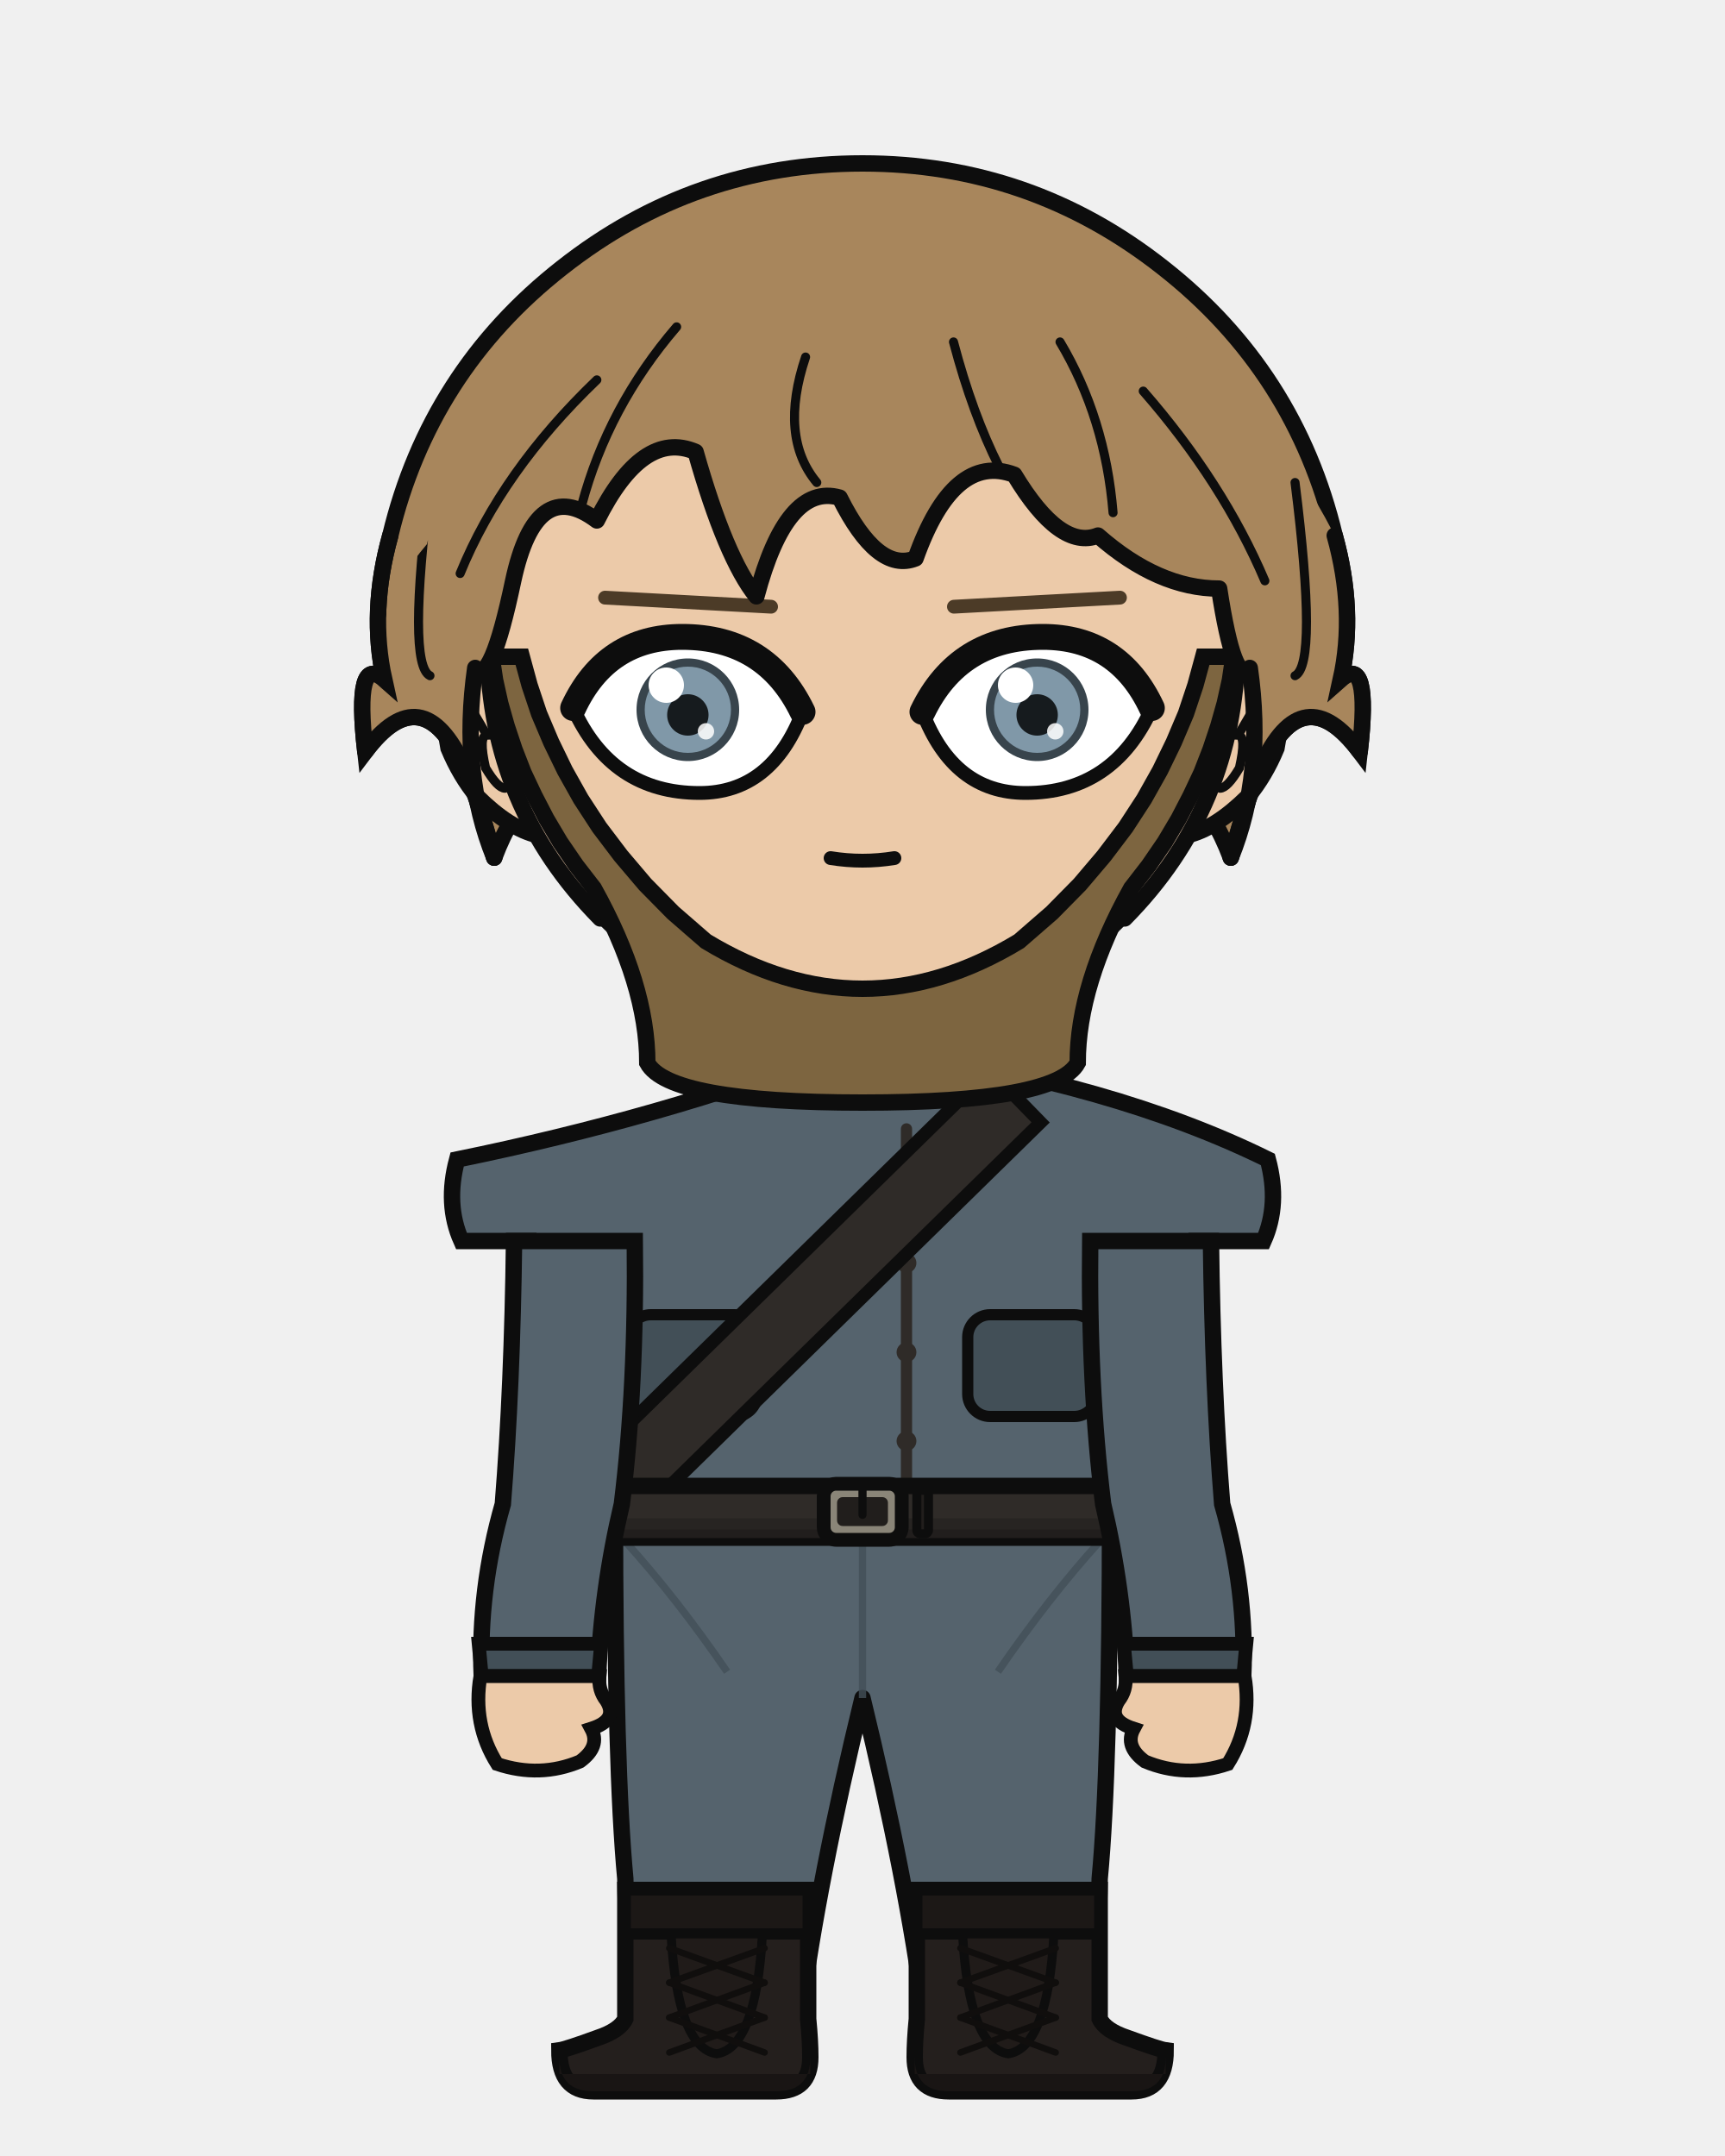
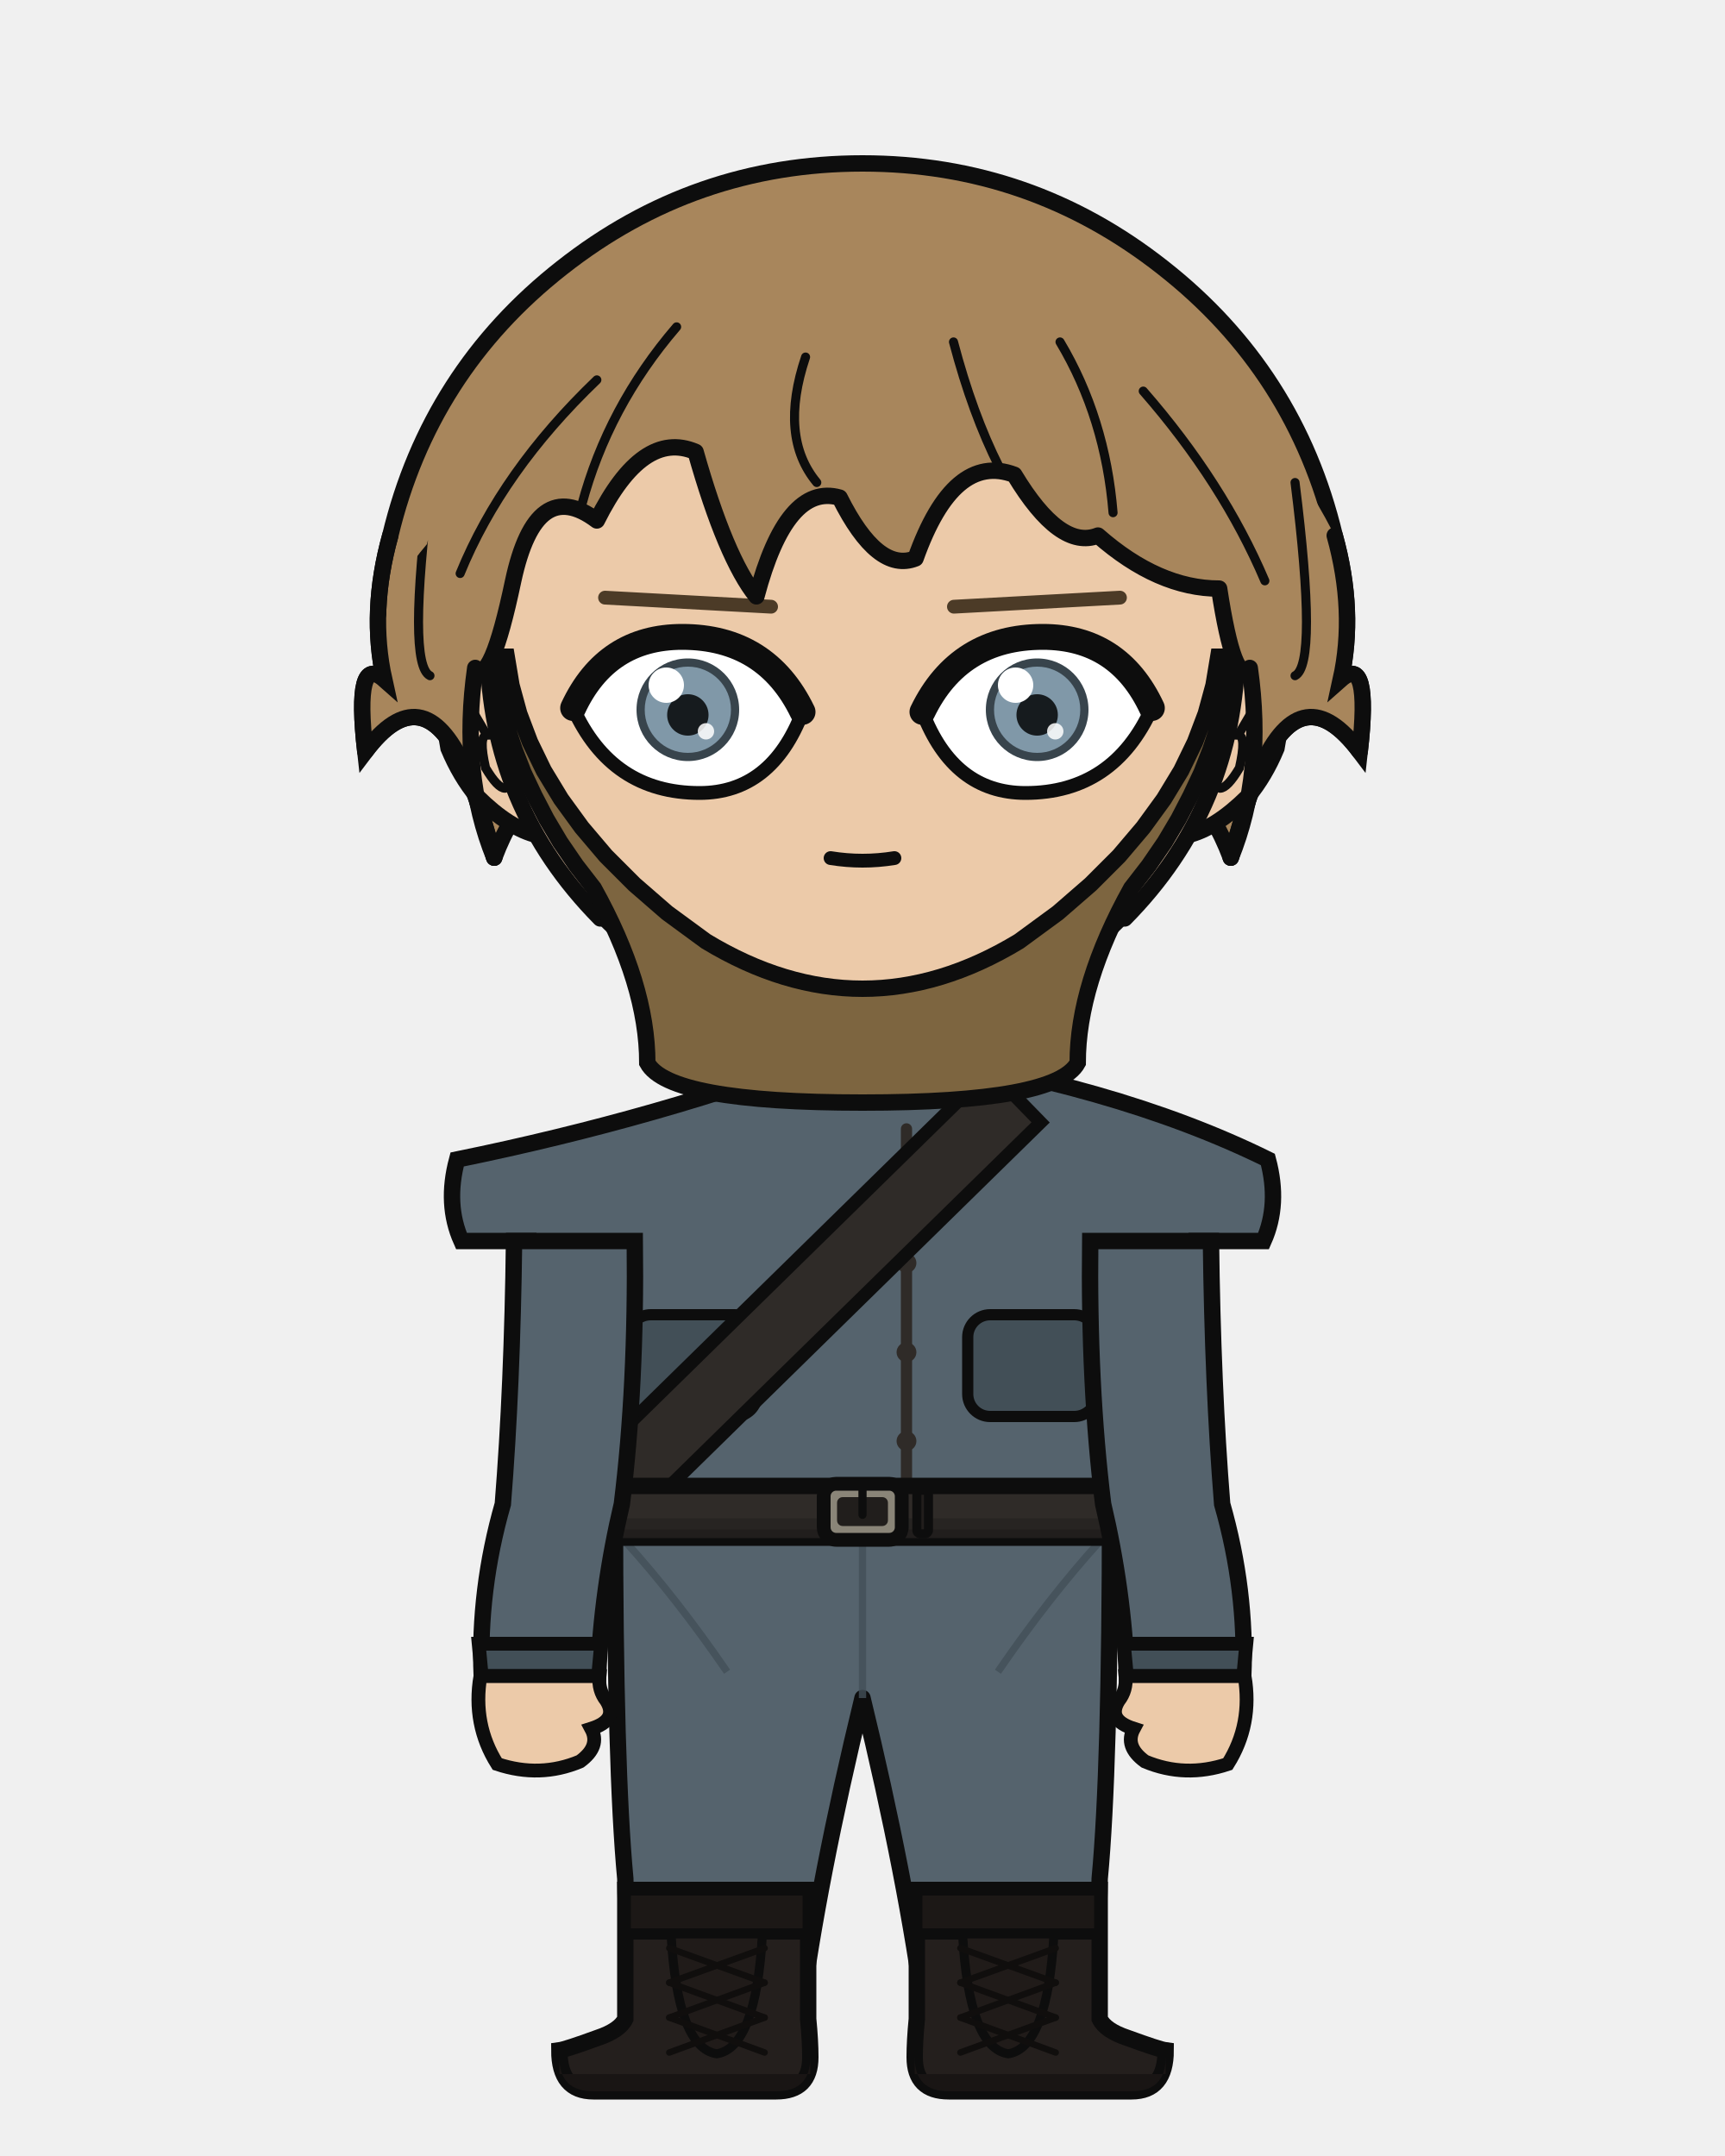
<svg xmlns="http://www.w3.org/2000/svg" width="400" height="500" viewBox="0 0 400 500">
  <defs>
    <clipPath id="hair-front">
      <path d="M 114.6 198.9 Q 106.7 179.5 110.2 154.9 Q 113.8 159.4 119.0 134.7 Q 124.3 110.1 138.4 120.7 Q 149.0 99.5 161.3 104.8 Q 168.3 129.5 175.4 138.3 Q 182.4 111.9 194.7 115.4 Q 203.5 133.0 212.3 129.5 Q 221.1 104.8 235.2 110.1 Q 245.8 127.7 254.6 124.2 Q 268.6 136.5 282.7 136.5 Q 286.2 159.4 289.8 154.9 Q 293.3 179.5 285.4 198.9 Q 289.8 183.1 292.4 177.8 Q 302.1 156.7 315.3 174.3 Q 317.9 151.4 310.9 157.6 Q 314.4 141.8 309.5 124.2 Q 292.5 91.3 264.3 69.0 Q 236.0 46.7 200.0 46.7 Q 164.0 46.7 135.7 69.0 Q 107.5 91.3 99.0 126.2 Q 85.6 141.8 89.1 157.6 Q 82.1 151.4 84.7 174.3 Q 97.9 156.7 107.6 177.8 Q 110.2 183.1 114.6 198.9 Z" />
    </clipPath>
  </defs>
  <path d="M 90.5 124.2 Q 99.6 86.2 130.3 62.1 Q 161.0 37.9 200.0 37.9 Q 239.0 37.9 269.7 62.1 Q 300.4 86.2 309.5 124.2 Q 314.4 141.8 310.9 157.6 Q 317.9 151.4 315.3 174.3 Q 302.1 156.7 292.4 177.8 Q 289.8 183.1 285.4 198.9 Q 277.4 177.8 268.6 190.1 Q 259.8 195.4 247.5 220.0 Q 226.4 195.4 200.0 200.7 Q 173.6 195.4 152.5 220.0 Q 140.2 195.4 131.4 190.1 Q 122.6 177.8 114.6 198.9 Q 110.2 183.1 107.6 177.8 Q 97.9 156.7 84.7 174.3 Q 82.1 151.4 89.1 157.6 Q 85.6 141.8 90.5 124.2 Z" fill="#a8865c" />
  <path d="M 90.5 124.2 Q 99.6 86.2 130.3 62.1 Q 161.0 37.9 200.0 37.9 Q 239.0 37.9 269.7 62.1 Q 300.4 86.2 309.5 124.2 Q 314.4 141.8 310.9 157.6 Q 317.9 151.4 315.3 174.3 Q 302.1 156.7 292.4 177.8 Q 289.8 183.1 285.4 198.9 Q 277.4 177.8 268.6 190.1 Q 259.8 195.4 247.5 220.0 Q 226.4 195.4 200.0 200.7 Q 173.6 195.4 152.5 220.0 Q 140.2 195.4 131.4 190.1 Q 122.6 177.8 114.6 198.9 Q 110.2 183.1 107.6 177.8 Q 97.9 156.7 84.7 174.3 Q 82.1 151.4 89.1 157.6 Q 85.6 141.8 90.5 124.2 Z" fill="none" stroke="#0d0d0d" stroke-width="3.8" stroke-linecap="round" stroke-linejoin="round" />
  <rect x="179.8" y="225.4" width="40.3" height="40.5" rx="14.1" fill="#eccaa9" />
  <line x1="179.8" y1="225.4" x2="179.8" y2="265.9" stroke="#0d0d0d" stroke-width="3.8" />
  <line x1="220.2" y1="225.4" x2="220.2" y2="265.9" stroke="#0d0d0d" stroke-width="3.8" />
  <path d="M 142.6 350.6 L 257.4 350.6 Q 257.4 410.2 255.0 435.7 Q 254.9 447.1 253.1 468.2 L 214.5 468.2 Q 210.2 435.7 200.0 393.8 Q 189.8 435.7 185.5 468.2 L 146.9 468.2 Q 145.1 447.1 145.0 435.7 Q 142.6 410.2 142.6 350.6 Z" fill="#55636d" stroke="#0d0d0d" stroke-width="3.8" stroke-linejoin="round" />
  <line x1="200.0" y1="355.8" x2="200.0" y2="393.8" stroke="#424f57" stroke-width="1.7" opacity="0.8" />
  <path d="M 145.0 357.5 Q 156.8 370.5 168.6 387.7" fill="none" stroke="#424f57" stroke-width="1.7" opacity="0.8" />
  <path d="M 255.0 357.5 Q 243.2 370.5 231.4 387.7" fill="none" stroke="#424f57" stroke-width="1.7" opacity="0.8" />
  <path d="M 187.4 438.3 L 187.4 468.2 Q 187.9 473.3 187.9 477.1 Q 187.9 485.0 180.0 485.0 L 137.6 485.0 Q 129.7 485.0 129.7 475.5 Q 131.2 475.3 138.6 472.6 Q 143.7 470.9 145.0 468.2 L 145.0 438.3 Z" fill="#241f1d" stroke="#0d0d0d" stroke-width="3.8" />
  <path d="M 187.9 481.0 L 129.7 481.0 L 129.7 477.1 Q 129.7 485.0 137.6 485.0 L 180.0 485.0 Q 187.9 485.0 187.9 477.1 Z" fill="#191514" />
  <rect x="145.0" y="438.3" width="42.4" height="10.2" fill="#1c1816" stroke="#0d0d0d" stroke-width="2.6" />
  <path d="M 155.6 448.5 L 176.8 448.5 Q 175.3 474.9 166.2 476.3 Q 157.1 474.9 155.6 448.5 Z" fill="#201b19" stroke="#0d0d0d" stroke-width="2.1" />
  <line x1="177.3" y1="451.8" x2="155.2" y2="459.8" stroke="#100e0d" stroke-width="1.5" stroke-linecap="round" />
  <line x1="155.2" y1="451.8" x2="177.3" y2="459.8" stroke="#100e0d" stroke-width="1.5" stroke-linecap="round" />
  <line x1="177.3" y1="459.8" x2="155.2" y2="467.9" stroke="#100e0d" stroke-width="1.5" stroke-linecap="round" />
  <line x1="155.2" y1="459.8" x2="177.3" y2="467.9" stroke="#100e0d" stroke-width="1.5" stroke-linecap="round" />
  <line x1="177.3" y1="467.9" x2="155.2" y2="476.0" stroke="#100e0d" stroke-width="1.5" stroke-linecap="round" />
  <line x1="155.2" y1="467.9" x2="177.3" y2="476.0" stroke="#100e0d" stroke-width="1.5" stroke-linecap="round" />
  <path d="M 212.6 438.3 L 212.6 468.2 Q 212.1 473.3 212.1 477.1 Q 212.1 485.0 220.0 485.0 L 262.4 485.0 Q 270.3 485.0 270.3 475.5 Q 268.8 475.3 261.4 472.6 Q 256.3 470.9 255.0 468.2 L 255.0 438.3 Z" fill="#241f1d" stroke="#0d0d0d" stroke-width="3.8" />
  <path d="M 212.1 481.0 L 270.3 481.0 L 270.3 477.1 Q 270.3 485.0 262.4 485.0 L 220.0 485.0 Q 212.1 485.0 212.1 477.1 Z" fill="#191514" />
  <rect x="212.6" y="438.3" width="42.4" height="10.2" fill="#1c1816" stroke="#0d0d0d" stroke-width="2.6" />
  <path d="M 223.2 448.5 L 244.4 448.5 Q 242.9 474.9 233.8 476.3 Q 224.7 474.9 223.2 448.5 Z" fill="#201b19" stroke="#0d0d0d" stroke-width="2.1" />
  <line x1="244.8" y1="451.8" x2="222.7" y2="459.8" stroke="#100e0d" stroke-width="1.5" stroke-linecap="round" />
  <line x1="222.7" y1="451.8" x2="244.8" y2="459.8" stroke="#100e0d" stroke-width="1.5" stroke-linecap="round" />
  <line x1="244.8" y1="459.8" x2="222.7" y2="467.9" stroke="#100e0d" stroke-width="1.5" stroke-linecap="round" />
  <line x1="222.7" y1="459.8" x2="244.8" y2="467.9" stroke="#100e0d" stroke-width="1.5" stroke-linecap="round" />
  <line x1="244.8" y1="467.9" x2="222.7" y2="476.0" stroke="#100e0d" stroke-width="1.5" stroke-linecap="round" />
  <line x1="222.7" y1="467.9" x2="244.8" y2="476.0" stroke="#100e0d" stroke-width="1.5" stroke-linecap="round" />
  <path d="M 194.4 243.7 Q 153.0 259.3 106.0 268.9 Q 103.2 279.3 107.0 287.8 L 122.5 287.8 Q 122.5 321.4 121.3 348.8 Q 120.5 349.8 120.5 350.6 L 279.5 350.6 Q 279.5 349.8 278.7 348.8 Q 277.5 321.4 277.5 287.8 L 293.0 287.8 Q 296.8 279.3 294.0 268.9 Q 258.3 251.3 205.6 243.7 L 200.0 249.4 Z" fill="#55636d" stroke="#0d0d0d" stroke-width="3.8" />
  <path d="M 210.2 261.8 L 210.2 344.6" fill="none" stroke="#2f2b28" stroke-width="2.6" stroke-linecap="round" />
  <circle cx="210.2" cy="272.2" r="2.3" fill="#2f2b28" />
  <circle cx="210.2" cy="292.9" r="2.3" fill="#2f2b28" />
  <circle cx="210.2" cy="313.6" r="2.3" fill="#2f2b28" />
  <circle cx="210.2" cy="334.2" r="2.3" fill="#2f2b28" />
  <rect x="145.7" y="304.9" width="29.9" height="23.6" rx="5.2" fill="#424f57" stroke="#0d0d0d" stroke-width="2.6" />
  <rect x="224.4" y="304.9" width="29.9" height="23.6" rx="5.2" fill="#424f57" stroke="#0d0d0d" stroke-width="2.6" />
  <path d="M 229.5 248.2 L 137.4 338.5 L 149.2 350.6 L 241.3 260.3 Z" fill="#2f2b28" stroke="#0d0d0d" stroke-width="3.0" />
  <rect x="118.9" y="344.6" width="162.2" height="12.0" rx="2.2" fill="#2f2b28" stroke="#0d0d0d" stroke-width="3.8" />
  <rect x="118.9" y="352.1" width="162.2" height="4.6" rx="2.2" fill="#262220" opacity="0.8" />
  <rect x="191.0" y="344.1" width="18.1" height="13.0" rx="2.9" fill="#8a8578" stroke="#0d0d0d" stroke-width="3.2" />
  <rect x="194.1" y="347.2" width="11.8" height="6.7" rx="1.3" fill="#211e1c" />
  <line x1="200.0" y1="344.1" x2="200.0" y2="351.3" stroke="#0d0d0d" stroke-width="1.9" stroke-linecap="round" />
  <rect x="212.6" y="345.6" width="2.7" height="10.1" rx="0.8" fill="#211e1c" stroke="#0d0d0d" stroke-width="2.1" />
  <path d="M 147.2 287.8 L 119.2 287.8 Q 118.8 321.4 116.6 348.8 Q 110.9 368.7 111.7 388.7 L 138.7 388.7 Q 139.5 368.7 144.2 348.8 Q 147.6 321.4 147.2 287.8 Z" fill="#55636d" stroke="#0d0d0d" stroke-width="3.8" />
  <path d="M 111.0 381.2 L 139.4 381.2 L 138.7 388.7 L 111.7 388.7 Z" fill="#424f57" stroke="#0d0d0d" stroke-width="3.2" />
  <path d="M 111.4 388.7 Q 109.5 399.9 115.3 409.1 Q 125.2 412.4 134.5 408.5 Q 139.3 405.0 137.1 400.9 Q 143.4 398.9 140.6 394.4 Q 138.7 392.0 139.0 388.7 Z" fill="#eccaa9" stroke="#0d0d0d" stroke-width="3.2" />
  <path d="M 252.8 287.8 L 280.8 287.8 Q 281.2 321.4 283.4 348.8 Q 289.1 368.7 288.3 388.7 L 261.3 388.7 Q 260.5 368.7 255.8 348.8 Q 252.4 321.4 252.8 287.8 Z" fill="#55636d" stroke="#0d0d0d" stroke-width="3.8" />
  <path d="M 260.6 381.2 L 289.0 381.2 L 288.3 388.7 L 261.3 388.7 Z" fill="#424f57" stroke="#0d0d0d" stroke-width="3.2" />
  <path d="M 288.6 388.7 Q 290.5 399.9 284.7 409.1 Q 274.8 412.4 265.5 408.5 Q 260.7 405.0 262.9 400.9 Q 256.6 398.9 259.4 394.4 Q 261.3 392.0 261.0 388.7 Z" fill="#eccaa9" stroke="#0d0d0d" stroke-width="3.2" />
  <path d="M 165.7 215.5 L 234.3 215.5 L 229.5 250.8 L 170.5 250.8 Z" fill="#55636d" stroke="#0d0d0d" stroke-width="3.8" />
  <path d="M 200.0 215.5 L 200.0 234.9" fill="none" stroke="#0d0d0d" stroke-width="2.6" />
  <path d="M 113.1 153.2 Q 108.1 153.5 104.9 158.7 Q 102.2 164.3 104.0 173.5 Q 106.7 180.0 110.7 184.8 Q 118.2 192.2 124.7 193.7 Z" fill="#eccaa9" />
  <path d="M 113.1 153.2 Q 108.1 153.5 104.9 158.7 Q 102.2 164.3 104.0 173.5 Q 106.7 180.0 110.7 184.8 Q 118.2 192.2 124.7 193.7" fill="none" stroke="#0d0d0d" stroke-width="3.8" stroke-linecap="round" />
  <path d="M 106.6 169.6 Q 105.6 165.1 106.4 163.5 Q 107.3 162.5 108.9 163.7 Q 110.8 166.9 112.9 170.5 Q 110.9 170.6 112.6 178.1 Q 115.4 182.8 117.1 182.8" fill="none" stroke="#0d0d0d" stroke-width="2.1" stroke-linecap="round" />
  <path d="M 286.9 153.2 Q 291.9 153.5 295.1 158.7 Q 297.8 164.3 296.0 173.5 Q 293.3 180.0 289.3 184.8 Q 281.8 192.2 275.3 193.7 Z" fill="#eccaa9" />
  <path d="M 286.9 153.2 Q 291.9 153.5 295.1 158.7 Q 297.8 164.3 296.0 173.5 Q 293.3 180.0 289.3 184.8 Q 281.8 192.2 275.3 193.7" fill="none" stroke="#0d0d0d" stroke-width="3.8" stroke-linecap="round" />
  <path d="M 293.4 169.6 Q 294.4 165.1 293.6 163.5 Q 292.7 162.5 291.1 163.7 Q 289.2 166.9 287.1 170.5 Q 289.1 170.6 287.4 178.1 Q 284.6 182.8 282.9 182.8" fill="none" stroke="#0d0d0d" stroke-width="2.1" stroke-linecap="round" />
  <path d="M 200.0 62.6 Q 236.1 62.6 261.6 88.3 Q 287.1 114.1 286.9 150.6 Q 286.4 187.1 260.8 213.0 Q 235.4 239.0 200.0 239.0 Q 164.6 239.0 139.2 213.0 Q 113.6 187.1 113.1 150.6 Q 112.9 114.1 138.4 88.3 Q 163.9 62.6 200.0 62.6 Z" fill="#eccaa9" />
  <path d="M 139.2 213.0 Q 113.6 187.1 113.1 150.6 Q 112.9 114.1 138.4 88.3 Q 163.9 62.6 200.0 62.6 Q 236.1 62.6 261.6 88.3 Q 287.1 114.1 286.9 150.6 Q 286.4 187.1 260.8 213.0" fill="none" stroke="#0d0d0d" stroke-width="3.8" stroke-linecap="round" />
  <path d="M 260.8 213.0 Q 235.4 239.0 200.0 239.0 Q 164.6 239.0 139.2 213.0" fill="none" stroke="#0d0d0d" stroke-width="2.3" stroke-linecap="round" />
  <line x1="178.8" y1="140.7" x2="140.3" y2="138.6" stroke="#4c3b27" stroke-width="3.2" stroke-linecap="round" />
  <defs>
    <clipPath id="eye-l">
      <path d="M 186.1 165.1 Q 177.7 147.7 158.2 147.7 Q 140.6 147.7 132.9 164.2 Q 141.8 183.9 162.2 183.9 Q 178.9 183.9 186.1 165.1 Z" />
    </clipPath>
  </defs>
  <path d="M 186.1 165.1 Q 177.7 147.7 158.2 147.7 Q 140.6 147.7 132.9 164.2 Q 141.8 183.9 162.2 183.9 Q 178.9 183.9 186.1 165.1 Z" fill="white" stroke="#0d0d0d" stroke-width="3.2" />
  <g clip-path="url(#eye-l)">
    <circle cx="159.5" cy="164.6" r="11.9" fill="#38444c" />
    <circle cx="159.5" cy="164.6" r="10.0" fill="#8098a8" />
    <circle cx="159.5" cy="165.8" r="4.8" fill="#161b1e" />
    <circle cx="154.5" cy="158.9" r="4.1" fill="white" />
    <circle cx="163.7" cy="169.6" r="1.9" fill="white" opacity="0.85" />
  </g>
  <path d="M 186.1 165.1 Q 177.7 147.7 158.2 147.7 Q 140.6 147.7 132.9 164.2" fill="none" stroke="#0d0d0d" stroke-width="6.0" stroke-linecap="round" />
  <line x1="221.2" y1="140.7" x2="259.7" y2="138.6" stroke="#4c3b27" stroke-width="3.2" stroke-linecap="round" />
  <defs>
    <clipPath id="eye-r">
      <path d="M 213.9 165.1 Q 222.3 147.7 241.8 147.7 Q 259.4 147.7 267.1 164.2 Q 258.2 183.9 237.8 183.9 Q 221.1 183.9 213.9 165.1 Z" />
    </clipPath>
  </defs>
  <path d="M 213.9 165.1 Q 222.3 147.7 241.8 147.7 Q 259.4 147.7 267.1 164.2 Q 258.2 183.9 237.8 183.9 Q 221.1 183.9 213.9 165.1 Z" fill="white" stroke="#0d0d0d" stroke-width="3.2" />
  <g clip-path="url(#eye-r)">
    <circle cx="240.5" cy="164.6" r="11.9" fill="#38444c" />
    <circle cx="240.5" cy="164.6" r="10.0" fill="#8098a8" />
    <circle cx="240.5" cy="165.8" r="4.8" fill="#161b1e" />
    <circle cx="235.5" cy="158.9" r="4.1" fill="white" />
    <circle cx="244.7" cy="169.6" r="1.9" fill="white" opacity="0.85" />
  </g>
  <path d="M 213.9 165.1 Q 222.3 147.7 241.8 147.7 Q 259.4 147.7 267.1 164.2" fill="none" stroke="#0d0d0d" stroke-width="6.0" stroke-linecap="round" />
  <path d="M 192.6 199.0 Q 200.0 200.2 207.4 199.0" fill="none" stroke="#0d0d0d" stroke-width="3.2" stroke-linecap="round" />
-   <path d="M 114.0 152.3 L 114.8 157.7 L 116.0 163.1 L 117.5 168.4 L 119.3 173.8 L 121.4 179.2 L 123.9 184.5 L 126.7 189.9 L 129.9 195.3 L 133.6 200.7 L 137.7 206.0 Q 150.1 228.3 150.1 246.5 Q 155.1 255.7 200.0 255.7 Q 244.9 255.7 249.9 246.5 Q 249.9 228.3 262.3 206.0 L 266.4 200.7 L 270.1 195.3 L 273.3 189.9 L 276.1 184.5 L 278.6 179.2 L 280.7 173.8 L 282.5 168.4 L 284.0 163.1 L 285.2 157.7 L 286.0 152.3 L 279.0 152.3 L 277.2 158.9 L 275.0 165.5 L 272.2 172.1 L 269.0 178.7 L 265.3 185.3 L 261.0 191.9 L 256.0 198.5 L 250.4 205.1 L 243.9 211.7 L 236.3 218.3 Q 200.0 240.3 163.7 218.3 L 156.1 211.7 L 149.6 205.1 L 144.0 198.5 L 139.0 191.9 L 134.7 185.3 L 131.0 178.7 L 127.8 172.1 L 125.0 165.5 L 122.8 158.9 L 121.0 152.3 Z" fill="#7d6540" stroke="#0d0d0d" stroke-width="3.8" />
+   <path d="M 114.0 152.3 L 114.8 157.7 L 116.0 163.1 L 117.5 168.4 L 119.3 173.8 L 121.4 179.2 L 123.9 184.5 L 126.7 189.9 L 129.9 195.3 L 133.6 200.7 L 137.7 206.0 Q 150.1 228.3 150.1 246.5 Q 155.1 255.7 200.0 255.7 Q 244.9 255.7 249.9 246.5 Q 249.9 228.3 262.3 206.0 L 266.4 200.7 L 270.1 195.3 L 273.3 189.9 L 276.1 184.5 L 278.6 179.2 L 280.7 173.8 L 282.5 168.4 L 284.0 163.1 L 285.2 157.7 L 286.0 152.3 L 282.5 152.3 L 281.4 158.9 L 279.6 165.5 L 277.1 172.1 L 273.9 178.7 L 269.9 185.3 L 265.1 191.9 L 259.5 198.5 L 252.9 205.1 L 245.3 211.7 L 236.3 218.3 Q 200.0 240.3 163.7 218.3 L 154.7 211.7 L 147.1 205.1 L 140.5 198.5 L 134.9 191.9 L 130.1 185.3 L 126.1 178.7 L 122.9 172.1 L 120.4 165.5 L 118.6 158.9 L 117.5 152.3 Z" fill="#7d6540" stroke="#0d0d0d" stroke-width="3.8" />
  <path d="M 114.6 198.9 Q 106.7 179.5 110.2 154.9 Q 113.8 159.4 119.0 134.7 Q 124.3 110.1 138.4 120.7 Q 149.0 99.5 161.3 104.8 Q 168.3 129.5 175.4 138.3 Q 182.4 111.9 194.7 115.4 Q 203.5 133.0 212.3 129.5 Q 221.1 104.8 235.2 110.1 Q 245.8 127.7 254.6 124.2 Q 268.6 136.5 282.7 136.5 Q 286.2 159.4 289.8 154.9 Q 293.3 179.5 285.4 198.9 Q 289.8 183.1 292.4 177.8 Q 302.1 156.7 315.3 174.3 Q 317.9 151.4 310.9 157.6 Q 314.4 141.8 309.5 124.2 Q 292.5 91.3 264.3 69.0 Q 236.0 46.7 200.0 46.7 Q 164.0 46.7 135.7 69.0 Q 107.5 91.3 99.0 126.2 Q 85.6 141.8 89.1 157.6 Q 82.1 151.4 84.7 174.3 Q 97.9 156.7 107.6 177.8 Q 110.2 183.1 114.6 198.9 Z" fill="#a8865c" />
  <path d="M 114.6 198.9 Q 106.7 179.5 110.2 154.9 Q 113.8 159.4 119.0 134.7 Q 124.3 110.1 138.4 120.7 Q 149.0 99.5 161.3 104.8 Q 168.3 129.5 175.4 138.3 Q 182.4 111.9 194.7 115.4 Q 203.5 133.0 212.3 129.5 Q 221.1 104.8 235.2 110.1 Q 245.8 127.7 254.6 124.2 Q 268.6 136.5 282.7 136.5 Q 286.2 159.4 289.8 154.9 Q 293.3 179.5 285.4 198.9" fill="none" stroke="#0d0d0d" stroke-width="3.8" stroke-linecap="round" stroke-linejoin="round" />
  <path d="M 285.4 198.9 Q 289.8 183.1 292.4 177.8 Q 302.1 156.7 315.3 174.3 Q 317.9 151.4 310.9 157.6 Q 314.4 141.8 309.5 124.2" fill="none" stroke="#0d0d0d" stroke-width="3.8" stroke-linecap="round" />
  <path d="M 114.6 198.9 Q 110.2 183.1 107.6 177.8 Q 97.9 156.7 84.7 174.3 Q 82.1 151.4 89.1 157.6 Q 85.6 141.8 90.5 124.2" fill="none" stroke="#0d0d0d" stroke-width="3.8" stroke-linecap="round" />
  <path d="M 156.9 75.8 Q 141.0 94.3 134.9 117.1" fill="none" stroke="#0d0d0d" stroke-width="2.1" stroke-linecap="round" clip-path="url(#hair-front)" />
  <path d="M 186.8 82.8 Q 180.6 101.3 189.4 111.9" fill="none" stroke="#0d0d0d" stroke-width="2.1" stroke-linecap="round" clip-path="url(#hair-front)" />
  <path d="M 221.1 79.3 Q 225.5 96.0 231.7 108.3" fill="none" stroke="#0d0d0d" stroke-width="2.1" stroke-linecap="round" clip-path="url(#hair-front)" />
  <path d="M 245.8 79.3 Q 256.3 96.9 258.1 118.9" fill="none" stroke="#0d0d0d" stroke-width="2.1" stroke-linecap="round" clip-path="url(#hair-front)" />
  <path d="M 265.1 90.7 Q 283.6 111.9 293.3 134.7" fill="none" stroke="#0d0d0d" stroke-width="2.1" stroke-linecap="round" clip-path="url(#hair-front)" />
  <path d="M 138.4 88.1 Q 116.4 109.2 106.7 133.0" fill="none" stroke="#0d0d0d" stroke-width="2.1" stroke-linecap="round" clip-path="url(#hair-front)" />
  <path d="M 300.3 111.9 Q 305.6 154.1 300.3 156.7" fill="none" stroke="#0d0d0d" stroke-width="2.1" stroke-linecap="round" clip-path="url(#hair-front)" />
  <path d="M 99.7 111.9 Q 94.4 154.1 99.7 156.7" fill="none" stroke="#0d0d0d" stroke-width="2.1" stroke-linecap="round" clip-path="url(#hair-front)" />
</svg>
